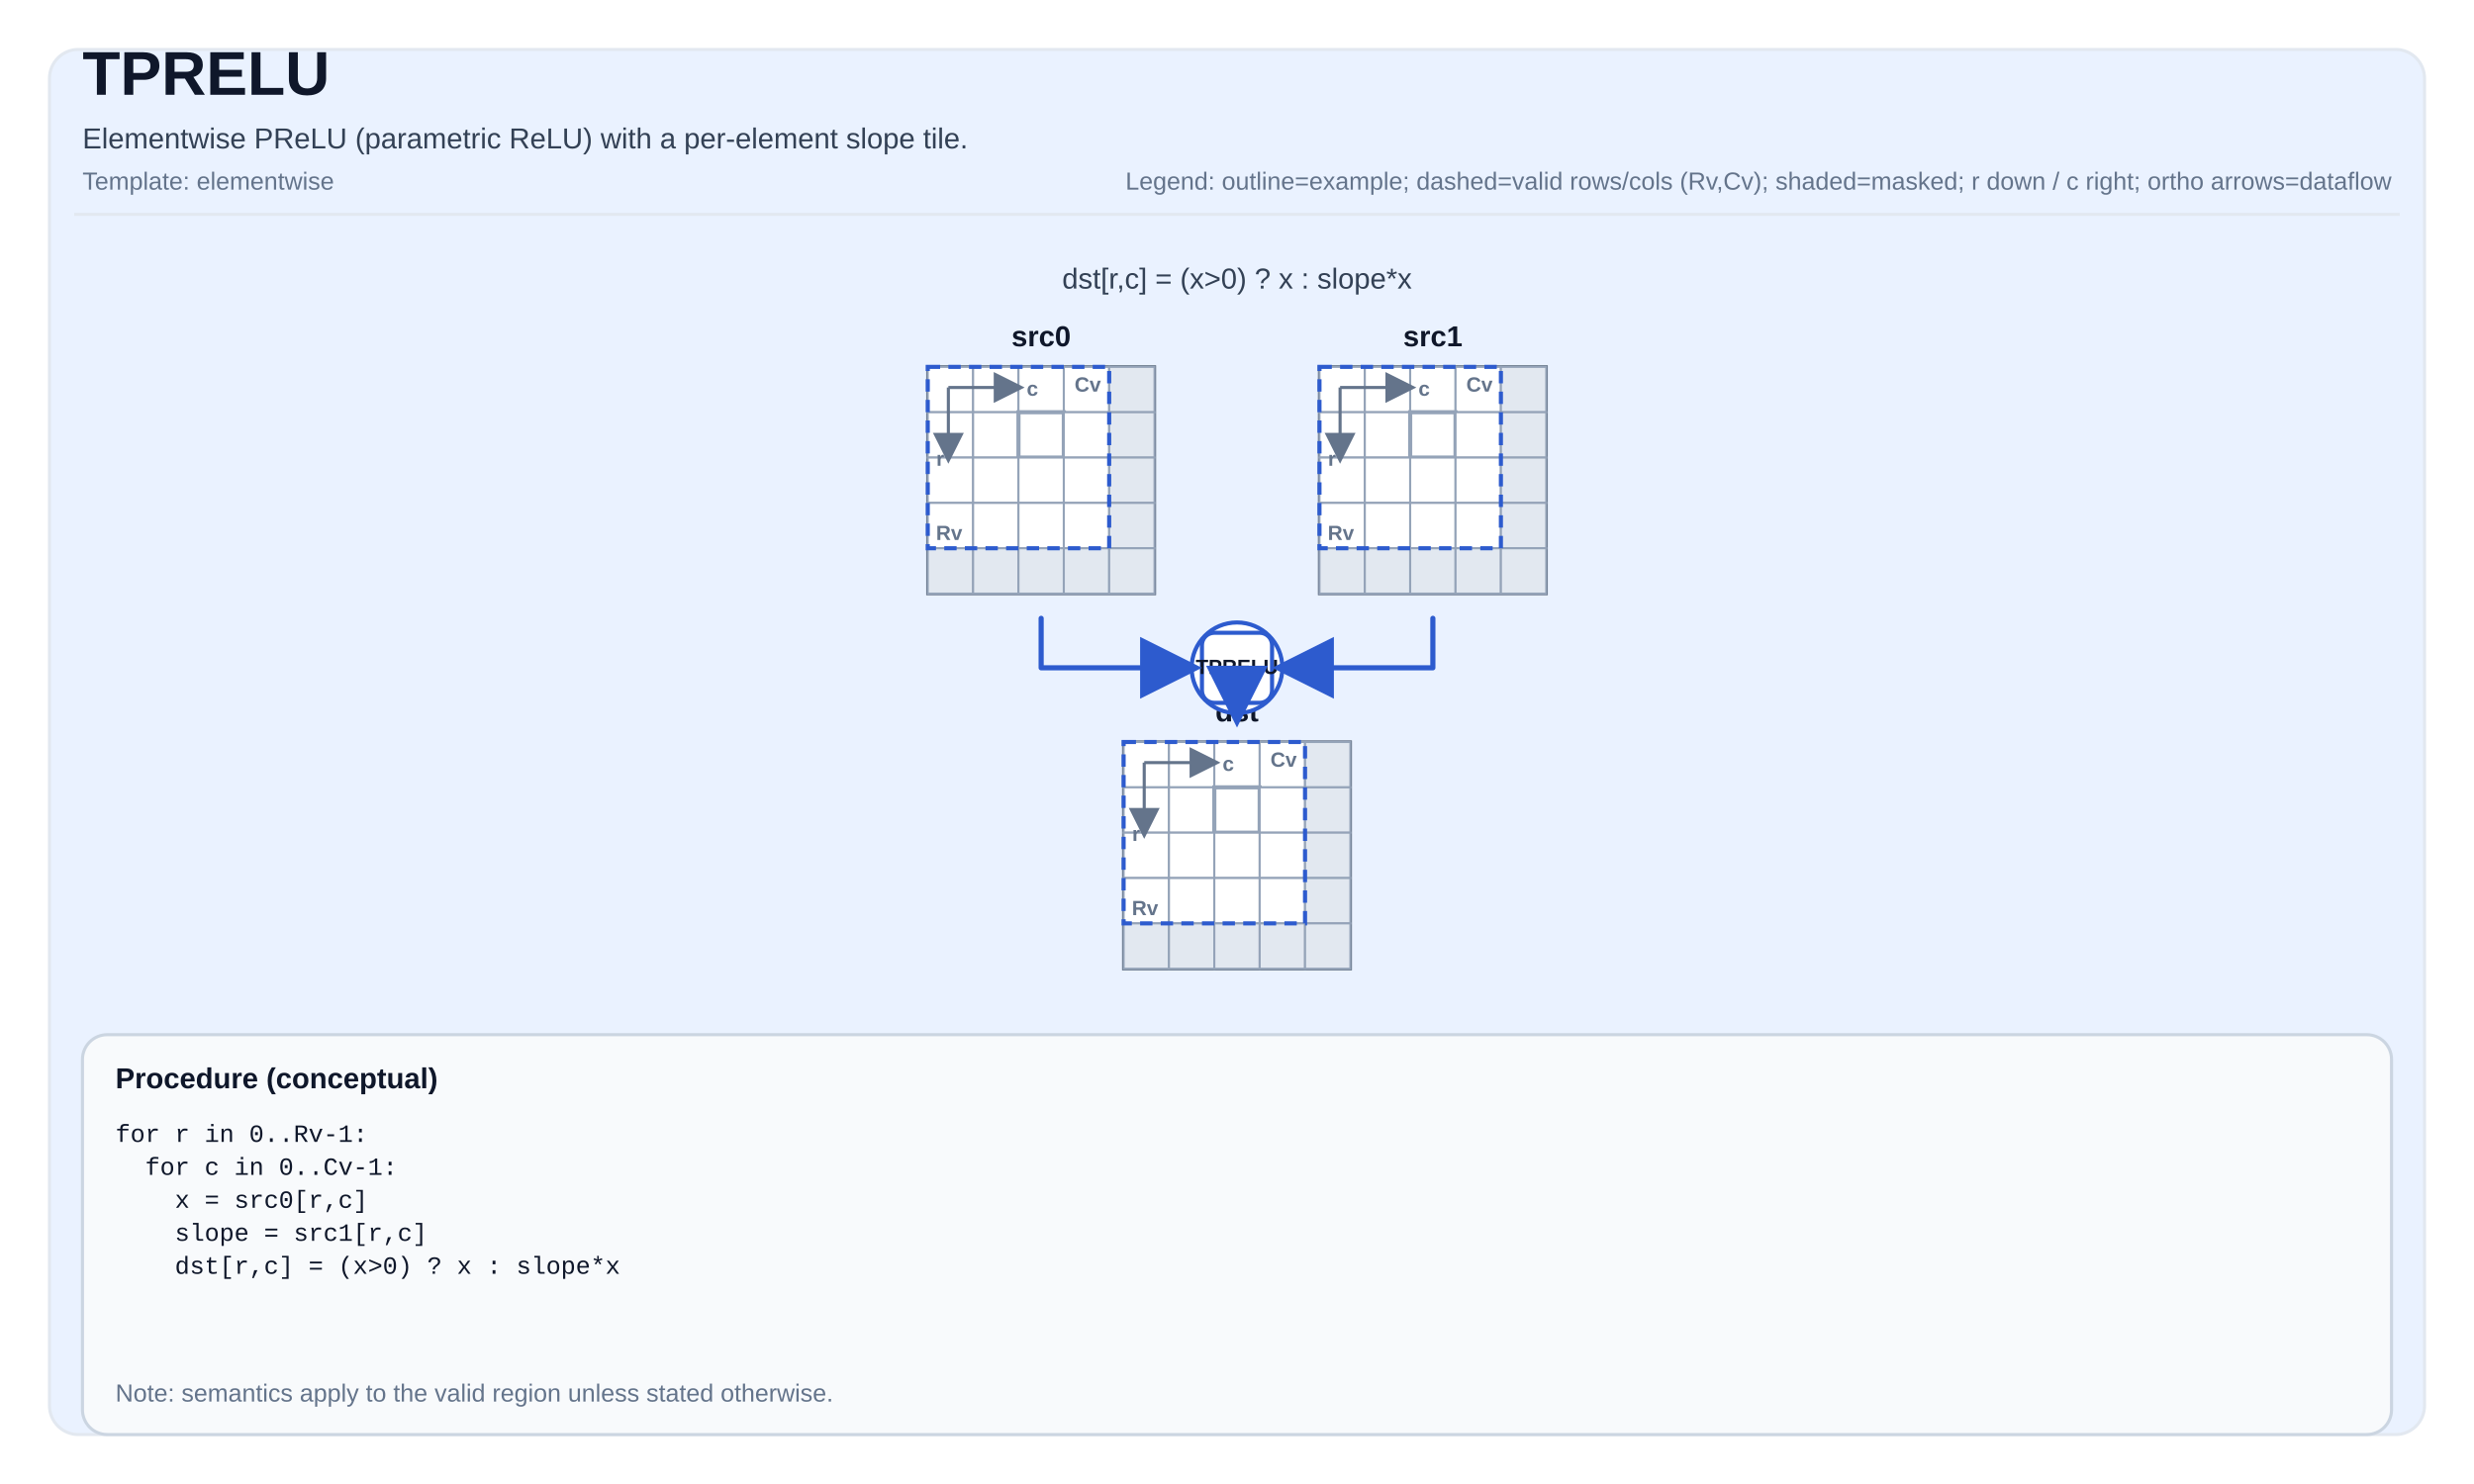
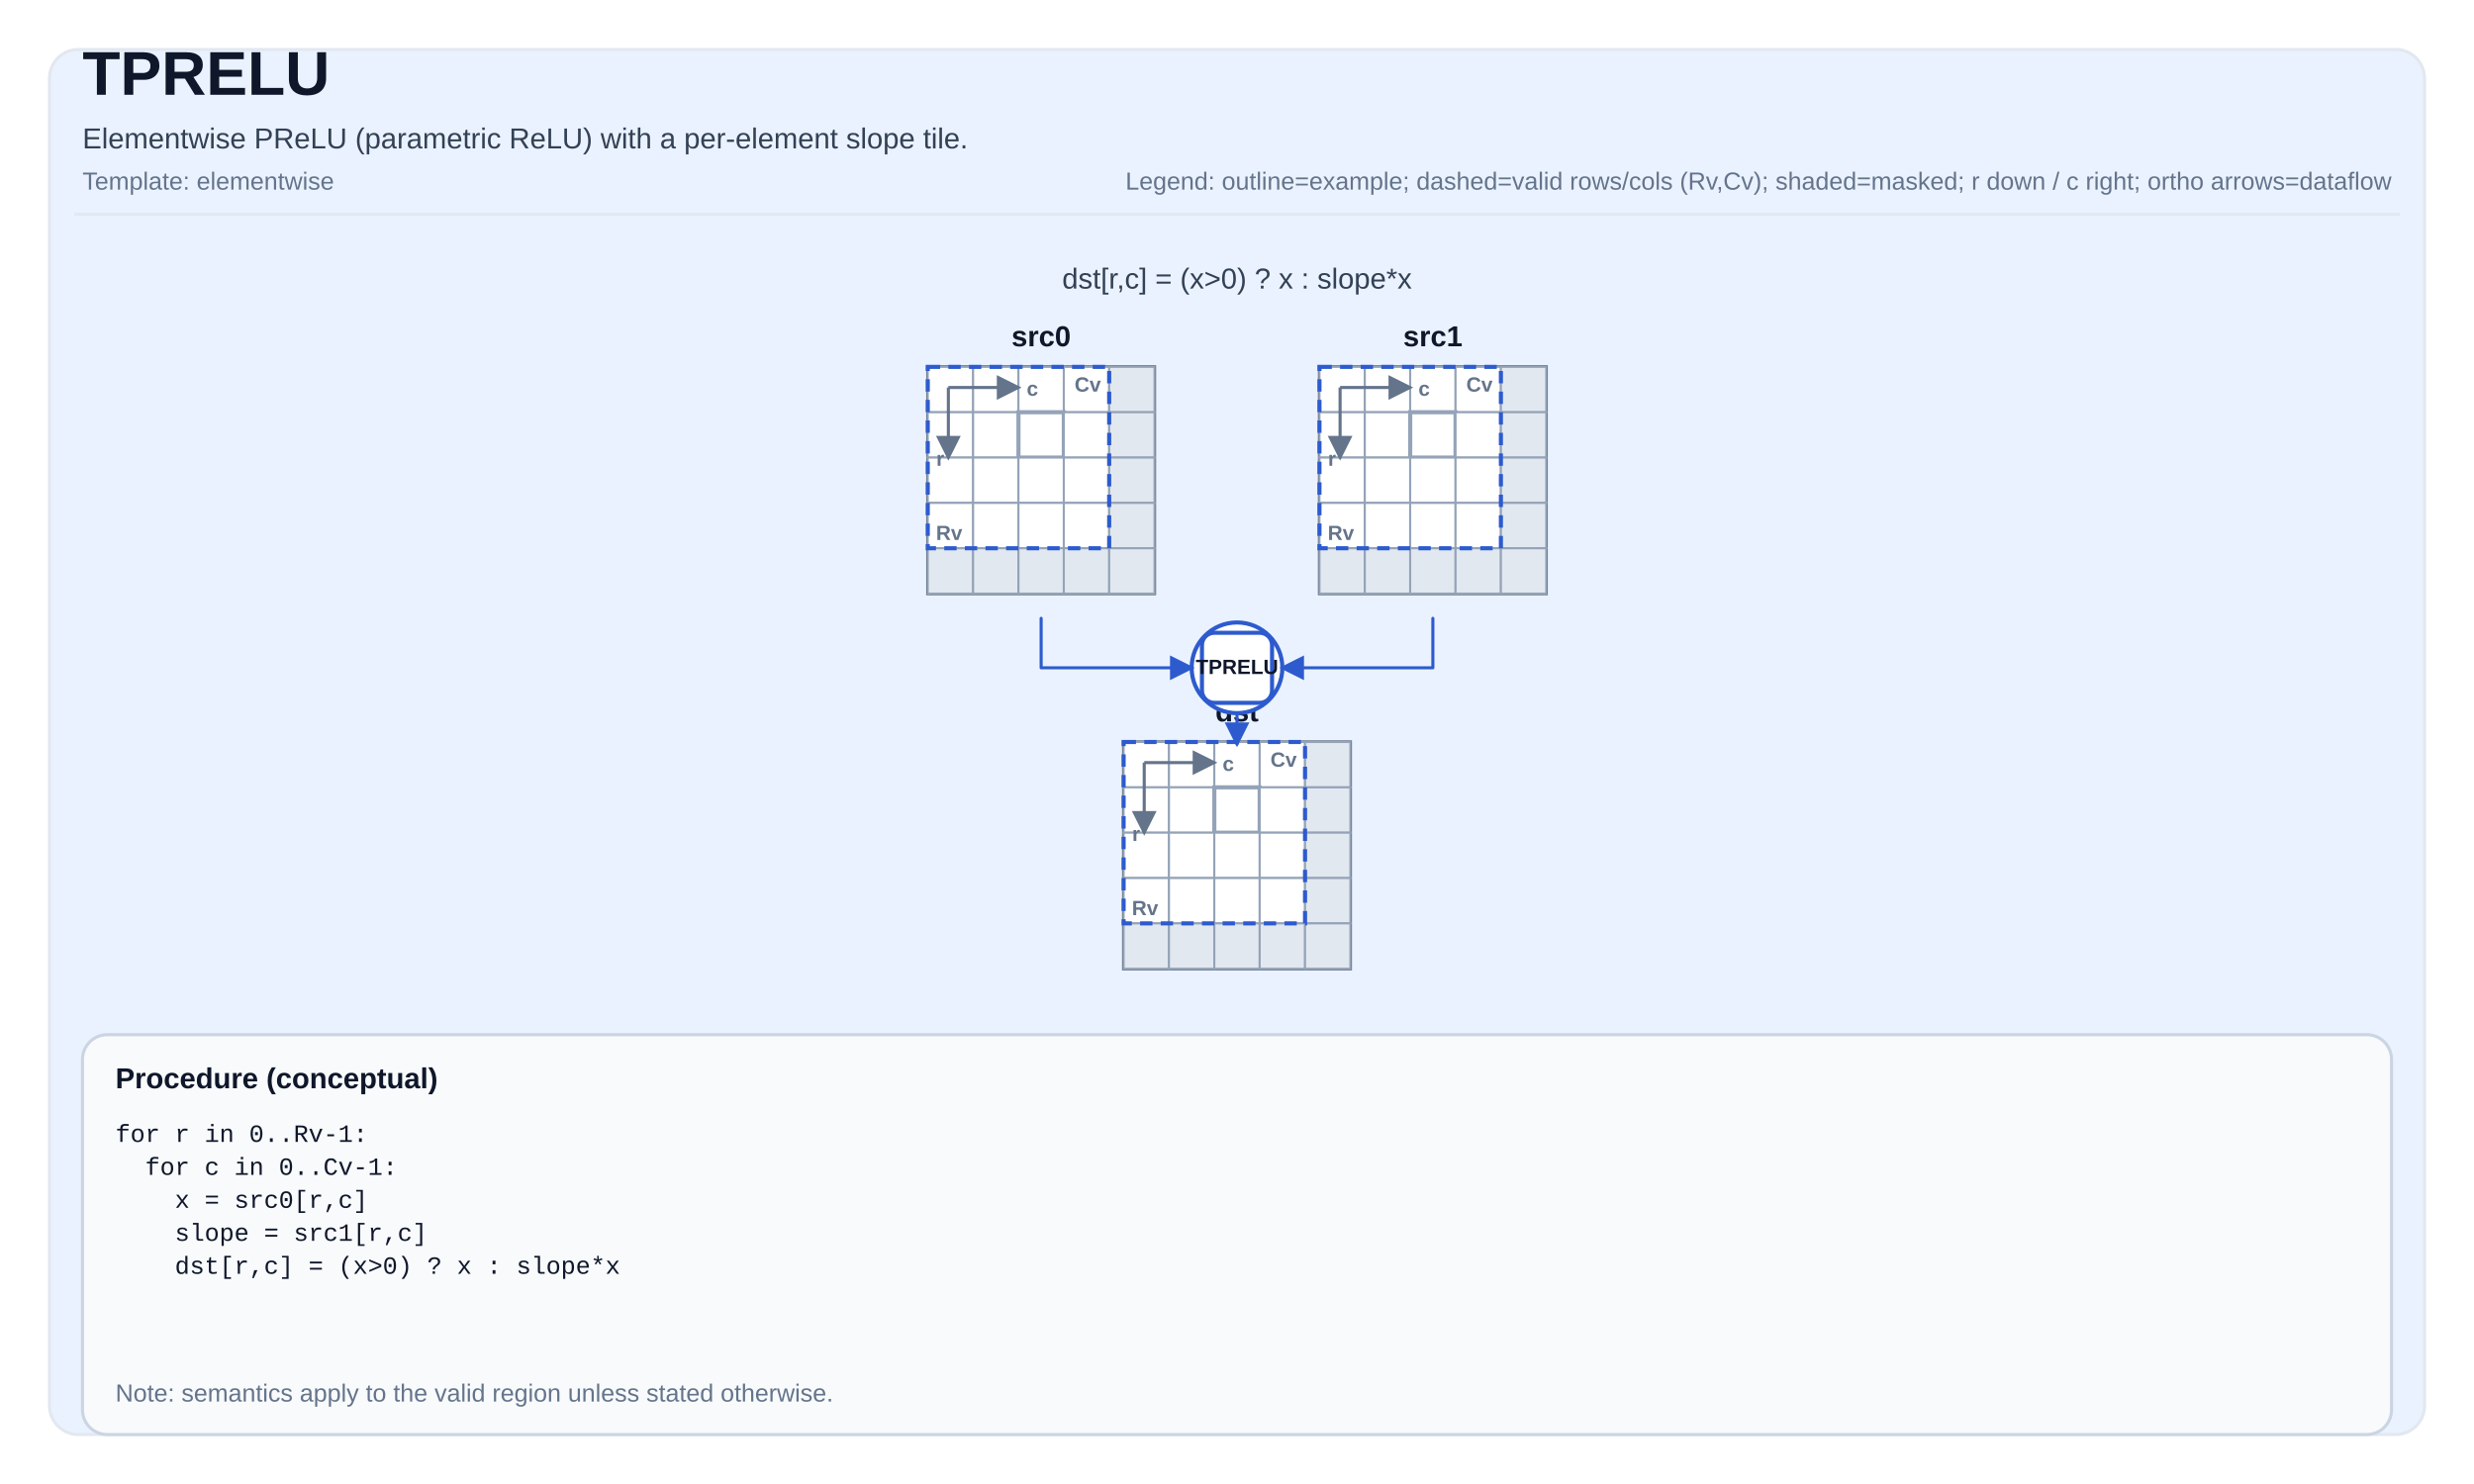
<svg xmlns="http://www.w3.org/2000/svg" width="1200" height="720" viewBox="0 0 1200 720" role="img" aria-label="TPRELU tile operation diagram">
  <defs>
-     <marker id="arrow" markerWidth="12" markerHeight="12" refX="10" refY="6" orient="auto">
-       <path d="M0,0 L0,12 L12,6 z" fill="#2D5BCE" />
+     <marker id="arrow" markerWidth="8" markerHeight="8" refX="7" refY="4" orient="auto">
+       <path d="M0,0 L0,8 L8,4 z" fill="#2D5BCE" />
    </marker>
-     <marker id="axisArrow" markerWidth="10" markerHeight="10" refX="8" refY="5" orient="auto">
-       <path d="M0,0 L0,10 L10,5 z" fill="#64748b" />
+     <marker id="axisArrow" markerWidth="8" markerHeight="8" refX="7" refY="4" orient="auto">
+       <path d="M0,0 L0,8 L8,4 z" fill="#64748b" />
    </marker>
  </defs>
  <style>
svg { font-family: Arial, Helvetica, sans-serif; }
.title { font-size: 30px; font-weight: 700; fill: #0f172a; }
.subtitle { font-size: 14px; fill: #334155; }
.meta { font-size: 12px; fill: #64748b; }
.frame { fill: white; }
.panel { fill: #EAF2FF; stroke: #e2e8f0; stroke-width: 1.5; rx: 14; }
.tileLabel { font-size: 14px; font-weight: 700; fill: #0f172a; }
.tileBorder { fill: none; stroke: #475569; stroke-width: 1.5; }
.cell { fill: #ffffff; stroke: #94a3b8; stroke-width: 1; }
.cellMasked { fill: #e2e8f0; }
.cellHL { stroke-width: 2; }
.cellText { font-family: ui-monospace, SFMono-Regular, Menlo, Monaco, Consolas, 'Liberation Mono', 'Courier New', monospace; font-size: 10px; fill: #0f172a; }
- .arrow { stroke-width: 2.5; fill: none; stroke-linejoin: round; stroke-linecap: round; }
+ .arrow { stroke-width: 1.5; fill: none; stroke-linejoin: round; stroke-linecap: round; }
.axisLine { stroke: #64748b; stroke-width: 1.5; fill: none; }
.axisText { font-size: 10px; fill: #64748b; font-weight: 700; }
.opCircle { fill: #ffffff; stroke-width: 2; }
.opRect { fill: #ffffff; stroke-width: 2; }
.opText { font-size: 10px; font-weight: 800; fill: #0f172a; }
.procBox { fill: #f8fafc; stroke: #cbd5e1; stroke-width: 1.5; rx: 12; }
.procTitle { font-size: 14px; font-weight: 700; fill: #0f172a; }
.procText { font-family: ui-monospace, SFMono-Regular, Menlo, Monaco, Consolas, 'Liberation Mono', 'Courier New', monospace; font-size: 12px; fill: #0f172a; }
.smallLabel { font-size: 12px; fill: #334155; }
.scalarBox { fill: #ffffff; stroke: #cbd5e1; stroke-width: 1.5; }
.scalarValue { font-size: 16px; font-weight: 700; }
.validBox { fill: none; stroke-width: 2; stroke-dasharray: 6 4; }
</style>
  <rect x="0" y="0" width="1200" height="720" class="frame" />
  <rect x="24" y="24" width="1152" height="672" class="panel" />
  <text x="40" y="46" class="title">TPRELU</text>
  <text x="40" y="72" class="subtitle">Elementwise PReLU (parametric ReLU) with a per-element slope tile.</text>
  <text x="40" y="92" class="meta">Template: elementwise</text>
  <text x="1160" y="92" class="meta" text-anchor="end">Legend: outline=example; dashed=valid rows/cols (Rv,Cv); shaded=masked; r down / c right; ortho arrows=dataflow</text>
  <line x1="36" y1="104" x2="1164" y2="104" stroke="#e2e8f0" stroke-width="1.5" />
  <text x="600" y="140" class="subtitle" text-anchor="middle" fill="#2D5BCE">dst[r,c] = (x&gt;0) ? x : slope*x</text>
  <text x="505" y="168" class="tileLabel" text-anchor="middle">src0</text>
  <rect x="450" y="178" width="110" height="110" class="tileBorder" />
  <rect x="450" y="178" width="22" height="22" class="cell" />
  <rect x="472" y="178" width="22" height="22" class="cell" />
  <rect x="494" y="178" width="22" height="22" class="cell" />
  <rect x="516" y="178" width="22" height="22" class="cell" />
  <rect x="538" y="178" width="22" height="22" class="cell cellMasked" />
  <rect x="450" y="200" width="22" height="22" class="cell" />
  <rect x="472" y="200" width="22" height="22" class="cell" />
  <rect x="494" y="200" width="22" height="22" class="cell cellHL" stroke="#2D5BCE" />
  <rect x="516" y="200" width="22" height="22" class="cell" />
  <rect x="538" y="200" width="22" height="22" class="cell cellMasked" />
  <rect x="450" y="222" width="22" height="22" class="cell" />
  <rect x="472" y="222" width="22" height="22" class="cell" />
  <rect x="494" y="222" width="22" height="22" class="cell" />
  <rect x="516" y="222" width="22" height="22" class="cell" />
  <rect x="538" y="222" width="22" height="22" class="cell cellMasked" />
  <rect x="450" y="244" width="22" height="22" class="cell" />
  <rect x="472" y="244" width="22" height="22" class="cell" />
  <rect x="494" y="244" width="22" height="22" class="cell" />
  <rect x="516" y="244" width="22" height="22" class="cell" />
  <rect x="538" y="244" width="22" height="22" class="cell cellMasked" />
  <rect x="450" y="266" width="22" height="22" class="cell cellMasked" />
  <rect x="472" y="266" width="22" height="22" class="cell cellMasked" />
  <rect x="494" y="266" width="22" height="22" class="cell cellMasked" />
  <rect x="516" y="266" width="22" height="22" class="cell cellMasked" />
  <rect x="538" y="266" width="22" height="22" class="cell cellMasked" />
  <rect x="450" y="178" width="88" height="88" class="validBox" stroke="#2D5BCE" />
  <text x="454" y="262" class="axisText">Rv</text>
  <text x="534" y="190" class="axisText" text-anchor="end">Cv</text>
  <path d="M 460 188 L 494 188" class="axisLine" marker-end="url(#axisArrow)" />
  <path d="M 460 188 L 460 222" class="axisLine" marker-end="url(#axisArrow)" />
  <text x="498" y="192" class="axisText">c</text>
  <text x="458" y="226" class="axisText" text-anchor="end">r</text>
  <text x="695" y="168" class="tileLabel" text-anchor="middle">src1</text>
  <rect x="640" y="178" width="110" height="110" class="tileBorder" />
  <rect x="640" y="178" width="22" height="22" class="cell" />
  <rect x="662" y="178" width="22" height="22" class="cell" />
  <rect x="684" y="178" width="22" height="22" class="cell" />
  <rect x="706" y="178" width="22" height="22" class="cell" />
  <rect x="728" y="178" width="22" height="22" class="cell cellMasked" />
  <rect x="640" y="200" width="22" height="22" class="cell" />
  <rect x="662" y="200" width="22" height="22" class="cell" />
  <rect x="684" y="200" width="22" height="22" class="cell cellHL" stroke="#2D5BCE" />
  <rect x="706" y="200" width="22" height="22" class="cell" />
  <rect x="728" y="200" width="22" height="22" class="cell cellMasked" />
  <rect x="640" y="222" width="22" height="22" class="cell" />
  <rect x="662" y="222" width="22" height="22" class="cell" />
  <rect x="684" y="222" width="22" height="22" class="cell" />
  <rect x="706" y="222" width="22" height="22" class="cell" />
  <rect x="728" y="222" width="22" height="22" class="cell cellMasked" />
  <rect x="640" y="244" width="22" height="22" class="cell" />
  <rect x="662" y="244" width="22" height="22" class="cell" />
  <rect x="684" y="244" width="22" height="22" class="cell" />
  <rect x="706" y="244" width="22" height="22" class="cell" />
  <rect x="728" y="244" width="22" height="22" class="cell cellMasked" />
  <rect x="640" y="266" width="22" height="22" class="cell cellMasked" />
  <rect x="662" y="266" width="22" height="22" class="cell cellMasked" />
  <rect x="684" y="266" width="22" height="22" class="cell cellMasked" />
  <rect x="706" y="266" width="22" height="22" class="cell cellMasked" />
  <rect x="728" y="266" width="22" height="22" class="cell cellMasked" />
  <rect x="640" y="178" width="88" height="88" class="validBox" stroke="#2D5BCE" />
  <text x="644" y="262" class="axisText">Rv</text>
  <text x="724" y="190" class="axisText" text-anchor="end">Cv</text>
  <path d="M 650 188 L 684 188" class="axisLine" marker-end="url(#axisArrow)" />
  <path d="M 650 188 L 650 222" class="axisLine" marker-end="url(#axisArrow)" />
  <text x="688" y="192" class="axisText">c</text>
  <text x="648" y="226" class="axisText" text-anchor="end">r</text>
  <text x="600" y="350" class="tileLabel" text-anchor="middle">dst</text>
  <rect x="545" y="360" width="110" height="110" class="tileBorder" />
  <rect x="545" y="360" width="22" height="22" class="cell" />
  <rect x="567" y="360" width="22" height="22" class="cell" />
  <rect x="589" y="360" width="22" height="22" class="cell" />
  <rect x="611" y="360" width="22" height="22" class="cell" />
  <rect x="633" y="360" width="22" height="22" class="cell cellMasked" />
  <rect x="545" y="382" width="22" height="22" class="cell" />
  <rect x="567" y="382" width="22" height="22" class="cell" />
  <rect x="589" y="382" width="22" height="22" class="cell cellHL" stroke="#2D5BCE" />
  <rect x="611" y="382" width="22" height="22" class="cell" />
  <rect x="633" y="382" width="22" height="22" class="cell cellMasked" />
  <rect x="545" y="404" width="22" height="22" class="cell" />
  <rect x="567" y="404" width="22" height="22" class="cell" />
  <rect x="589" y="404" width="22" height="22" class="cell" />
  <rect x="611" y="404" width="22" height="22" class="cell" />
  <rect x="633" y="404" width="22" height="22" class="cell cellMasked" />
  <rect x="545" y="426" width="22" height="22" class="cell" />
  <rect x="567" y="426" width="22" height="22" class="cell" />
  <rect x="589" y="426" width="22" height="22" class="cell" />
  <rect x="611" y="426" width="22" height="22" class="cell" />
  <rect x="633" y="426" width="22" height="22" class="cell cellMasked" />
  <rect x="545" y="448" width="22" height="22" class="cell cellMasked" />
  <rect x="567" y="448" width="22" height="22" class="cell cellMasked" />
  <rect x="589" y="448" width="22" height="22" class="cell cellMasked" />
  <rect x="611" y="448" width="22" height="22" class="cell cellMasked" />
  <rect x="633" y="448" width="22" height="22" class="cell cellMasked" />
  <rect x="545" y="360" width="88" height="88" class="validBox" stroke="#2D5BCE" />
  <text x="549" y="444" class="axisText">Rv</text>
  <text x="629" y="372" class="axisText" text-anchor="end">Cv</text>
  <path d="M 555 370 L 589 370" class="axisLine" marker-end="url(#axisArrow)" />
  <path d="M 555 370 L 555 404" class="axisLine" marker-end="url(#axisArrow)" />
  <text x="593" y="374" class="axisText">c</text>
  <text x="553" y="408" class="axisText" text-anchor="end">r</text>
  <circle cx="600" cy="324" r="22" class="opCircle" stroke="#2D5BCE" />
  <rect x="583" y="307" width="34" height="34" rx="6" class="opRect" stroke="#2D5BCE" />
  <text x="600" y="327.0" class="opText" font-size="10px" text-anchor="middle">TPRELU</text>
-   <path d="M 505 300 L 505 324 L 578 324 L 578 324" class="arrow" stroke="#2D5BCE" marker-end="url(#arrow)" />
-   <path d="M 695 300 L 695 324 L 622 324 L 622 324" class="arrow" stroke="#2D5BCE" marker-end="url(#arrow)" />
-   <path d="M 600 346 L 600 347 L 600 347 L 600 348" class="arrow" stroke="#2D5BCE" marker-end="url(#arrow)" />
+   <path d="M 505 300 L 505 324 L 578 324" class="arrow" stroke="#2D5BCE" marker-end="url(#arrow)" />
+   <path d="M 695 300 L 695 324 L 622 324" class="arrow" stroke="#2D5BCE" marker-end="url(#arrow)" />
+   <path d="M 600 346 L 600 361" class="arrow" stroke="#2D5BCE" marker-end="url(#arrow)" />
  <rect x="40" y="502" width="1120" height="194" class="procBox" />
  <text x="56" y="528" class="procTitle">Procedure (conceptual)</text>
  <text x="56" y="554" class="procText" xml:space="preserve">
    <tspan x="56" dy="0">for r in 0..Rv-1:</tspan>
    <tspan x="56" dy="16">  for c in 0..Cv-1:</tspan>
    <tspan x="56" dy="16">    x = src0[r,c]</tspan>
    <tspan x="56" dy="16">    slope = src1[r,c]</tspan>
    <tspan x="56" dy="16">    dst[r,c] = (x&gt;0) ? x : slope*x</tspan>
  </text>
  <text x="56" y="680" class="meta">Note: semantics apply to the valid region unless stated otherwise.</text>
</svg>
